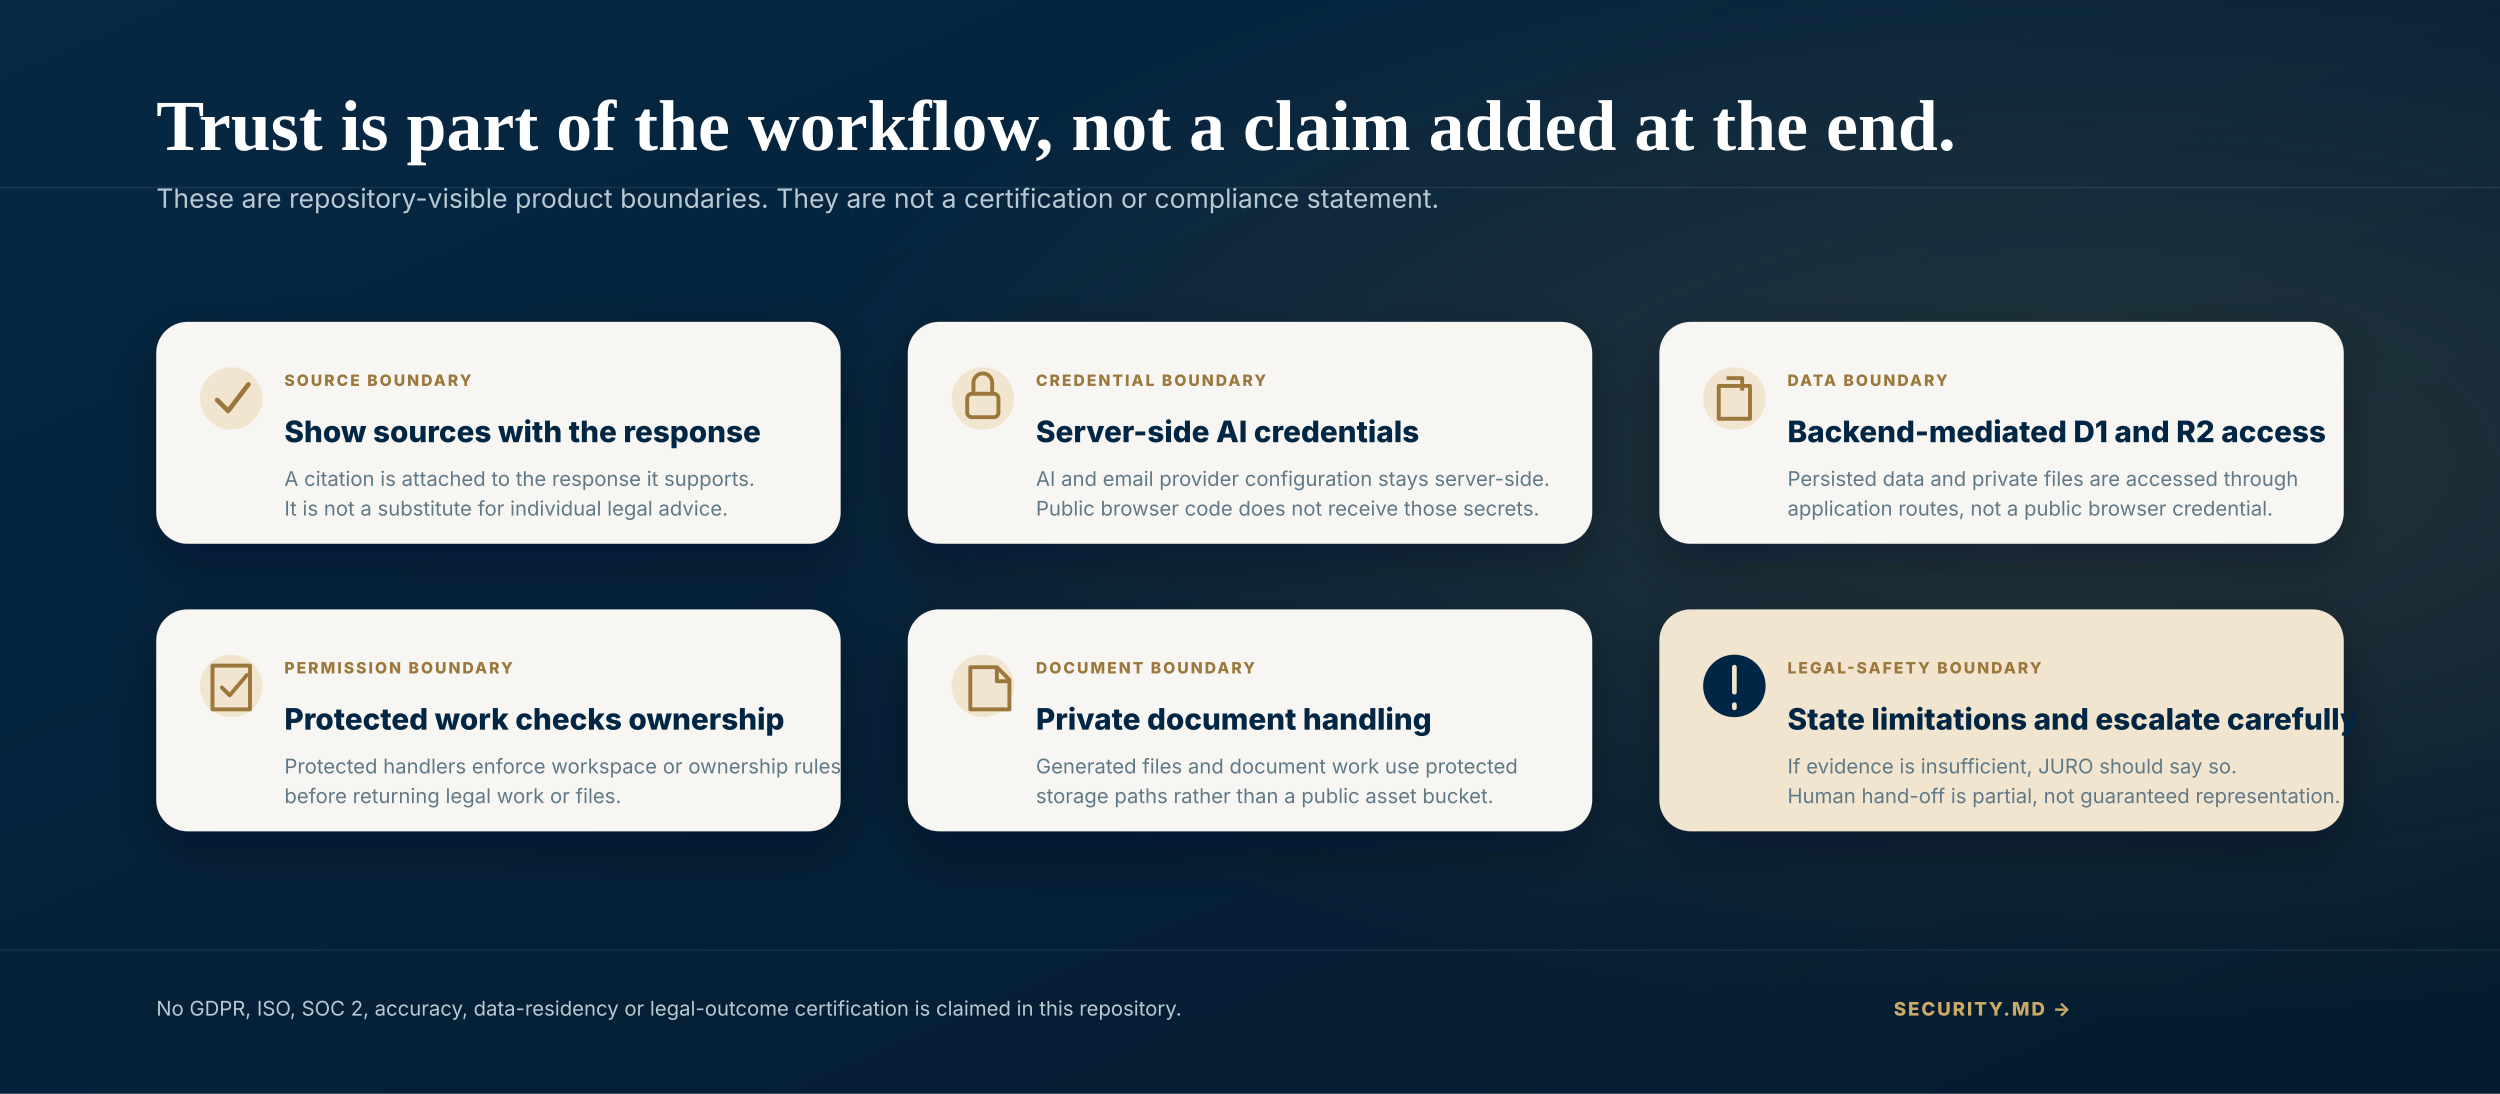
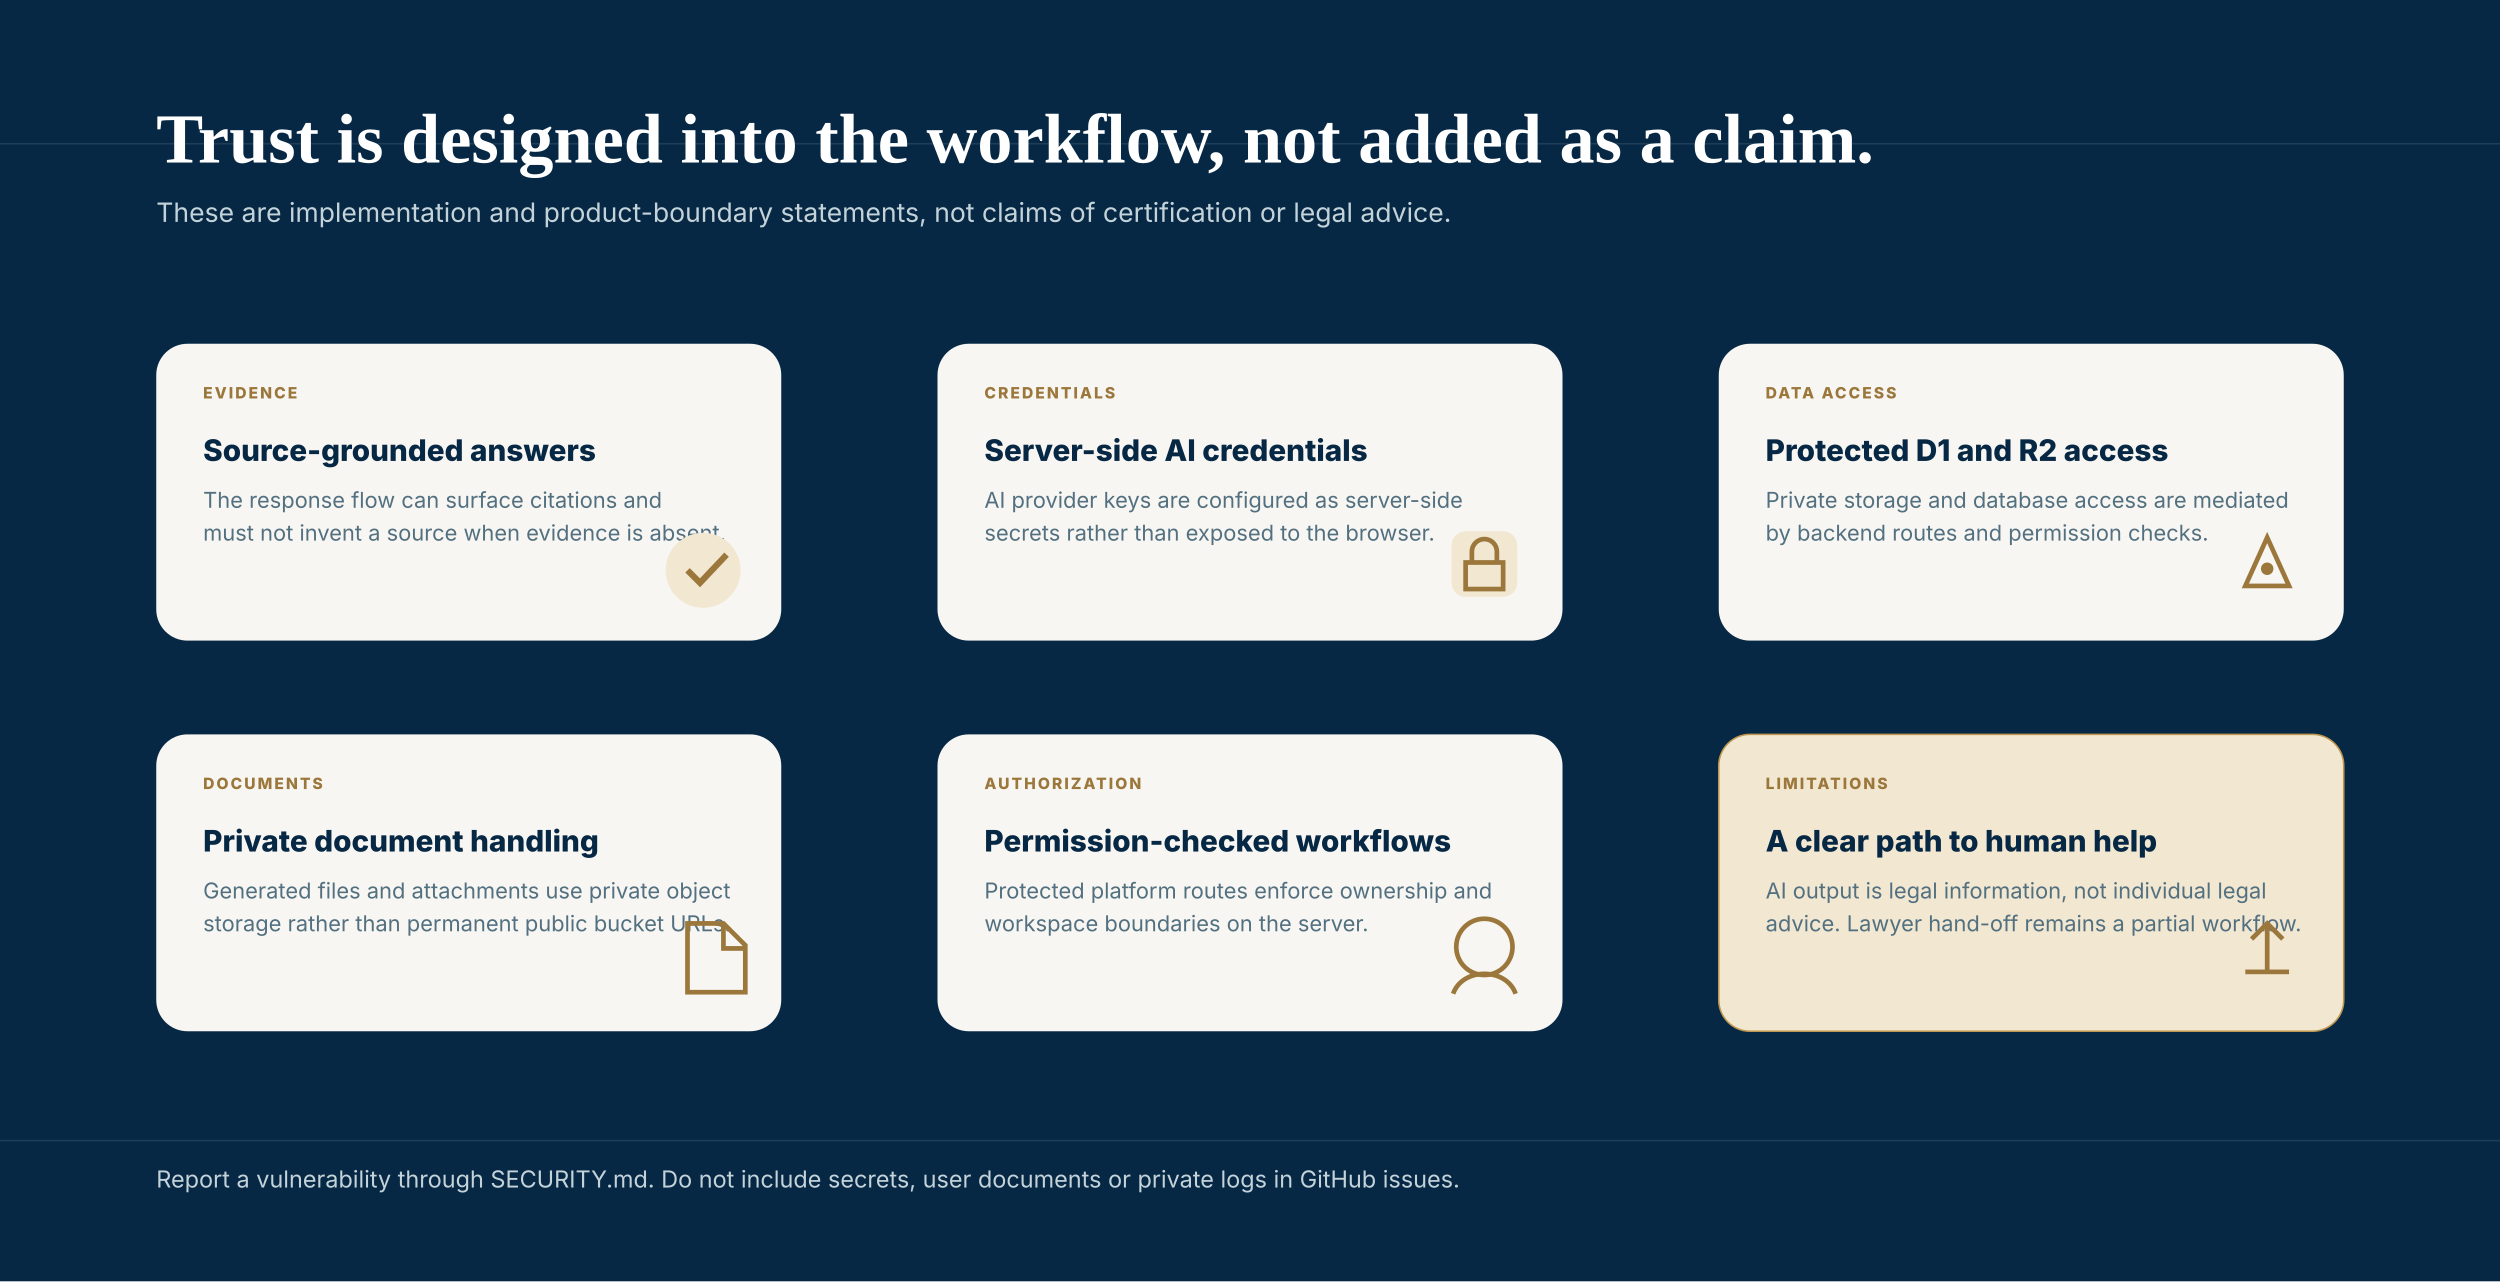
- <svg xmlns="http://www.w3.org/2000/svg" width="1600" height="700" viewBox="0 0 1600 700" role="img" aria-labelledby="title desc">
+ <svg xmlns="http://www.w3.org/2000/svg" width="1600" height="820" viewBox="0 0 1600 820" role="img" aria-labelledby="title desc">
  <defs>
-     <linearGradient id="bg" x1="0" y1="0" x2="1" y2="1">
-       <stop stop-color="#062844" />
-       <stop offset="1" stop-color="#031b2e" />
-     </linearGradient>
-     <radialGradient id="glow" cx="83%" cy="42%" r="52%">
-       <stop stop-color="#BE974F" stop-opacity=".18" />
-       <stop offset="1" stop-color="#BE974F" stop-opacity="0" />
-     </radialGradient>
-     <filter id="shadow" x="-15%" y="-15%" width="140%" height="150%">
-       <feDropShadow dx="0" dy="12" stdDeviation="16" flood-color="#000d18" flood-opacity=".35" />
-     </filter>
-     <style>.ui{font-family:Inter,Manrope,Arial,sans-serif}.serif{font-family:Georgia,'Times New Roman',serif}.h{fill:#fff;font-size:46px;font-weight:700}.copy{fill:#b9c9d2;font-size:17px}.tag{fill:#9b773b;font-size:10px;font-weight:800;letter-spacing:1.3px}.cardh{fill:#062844;font-size:19px;font-weight:800}.body{fill:#607987;font-size:13px}.foot{fill:#b9c9d2;font-size:13px}</style>
+     <style>
+       .ui { font-family: Inter, Manrope, Arial, sans-serif; }
+       .serif { font-family: Georgia, "Times New Roman", serif; }
+       .h { fill: #fff; font-size: 45px; font-weight: 700; }
+       .sub { fill: #c4d3da; font-size: 17px; }
+       .title { fill: #062844; font-size: 19px; font-weight: 800; }
+       .copy { fill: #527080; font-size: 14px; }
+       .tag { fill: #9b773b; font-size: 10px; font-weight: 800; letter-spacing: 1.3px; }
+     </style>
  </defs>
-   <rect width="1600" height="700" fill="url(#bg)" />
-   <rect width="1600" height="700" fill="url(#glow)" />
-   <path d="M0 120H1600M0 608H1600" stroke="#dce6ed" stroke-opacity=".08" />
+   <rect width="1600" height="820" fill="#062844" />
+   <path d="M0 92H1600M0 730H1600" stroke="#fff" stroke-opacity=".1" />
  <g class="ui">
-     <text x="100" y="96" class="h serif">Trust is part of the workflow, not a claim added at the end.</text>
-     <text x="100" y="133" class="copy">These are repository-visible product boundaries. They are not a certification or compliance statement.</text>
+     <text x="100" y="104" class="h serif">Trust is designed into the workflow, not added as a claim.</text>
+     <text x="100" y="142" class="sub">These are implementation and product-boundary statements, not claims of certification or legal advice.</text>
  </g>
-   <g class="ui" filter="url(#shadow)">
-     <g transform="translate(100 206)">
-       <rect width="438" height="142" rx="20" fill="#f8f6f2" />
-       <circle cx="48" cy="49" r="20" fill="#f1e5cf" />
-       <path d="M39 50l7 7 13-17" fill="none" stroke="#9b773b" stroke-width="3" stroke-linecap="round" stroke-linejoin="round" />
-       <text x="82" y="41" class="tag">SOURCE BOUNDARY</text>
-       <text x="82" y="77" class="cardh">Show sources with the response</text>
-       <text x="82" y="105" class="body">A citation is attached to the response it supports.</text>
-       <text x="82" y="124" class="body">It is not a substitute for individual legal advice.</text>
+   <g class="ui">
+     <g transform="translate(100 220)">
+       <rect width="400" height="190" rx="20" fill="#f8f6f2" />
+       <text x="30" y="35" class="tag">EVIDENCE</text>
+       <text x="30" y="75" class="title">Source-grounded answers</text>
+       <text x="30" y="105" class="copy">The response flow can surface citations and</text>
+       <text x="30" y="126" class="copy">must not invent a source when evidence is absent.</text>
+       <circle cx="350" cy="145" r="24" fill="#f2e7d1" />
+       <path d="M340 145L348 153L365 135" fill="none" stroke="#9b773b" stroke-width="4" />
    </g>
-     <g transform="translate(581 206)">
-       <rect width="438" height="142" rx="20" fill="#f8f6f2" />
-       <circle cx="48" cy="49" r="20" fill="#f1e5cf" />
-       <rect x="38" y="46" width="20" height="15" rx="3" fill="none" stroke="#9b773b" stroke-width="2.5" />
-       <path d="M42 46v-7a6 6 0 0 1 12 0v7" fill="none" stroke="#9b773b" stroke-width="2.5" />
-       <text x="82" y="41" class="tag">CREDENTIAL BOUNDARY</text>
-       <text x="82" y="77" class="cardh">Server-side AI credentials</text>
-       <text x="82" y="105" class="body">AI and email provider configuration stays server-side.</text>
-       <text x="82" y="124" class="body">Public browser code does not receive those secrets.</text>
+     <g transform="translate(600 220)">
+       <rect width="400" height="190" rx="20" fill="#f8f6f2" />
+       <text x="30" y="35" class="tag">CREDENTIALS</text>
+       <text x="30" y="75" class="title">Server-side AI credentials</text>
+       <text x="30" y="105" class="copy">AI provider keys are configured as server-side</text>
+       <text x="30" y="126" class="copy">secrets rather than exposed to the browser.</text>
+       <rect x="329" y="120" width="42" height="42" rx="9" fill="#f2e7d1" />
+       <path d="M342 140V133A8 8 0 0 1 358 133V140M338 140H362V157H338Z" fill="none" stroke="#9b773b" stroke-width="3" />
    </g>
-     <g transform="translate(1062 206)">
-       <rect width="438" height="142" rx="20" fill="#f8f6f2" />
-       <circle cx="48" cy="49" r="20" fill="#f1e5cf" />
-       <path d="M38 41h20v21H38zM43 36h10v8" fill="none" stroke="#9b773b" stroke-width="2.5" stroke-linejoin="round" />
-       <text x="82" y="41" class="tag">DATA BOUNDARY</text>
-       <text x="82" y="77" class="cardh">Backend-mediated D1 and R2 access</text>
-       <text x="82" y="105" class="body">Persisted data and private files are accessed through</text>
-       <text x="82" y="124" class="body">application routes, not a public browser credential.</text>
+     <g transform="translate(1100 220)">
+       <rect width="400" height="190" rx="20" fill="#f8f6f2" />
+       <text x="30" y="35" class="tag">DATA ACCESS</text>
+       <text x="30" y="75" class="title">Protected D1 and R2 access</text>
+       <text x="30" y="105" class="copy">Private storage and database access are mediated</text>
+       <text x="30" y="126" class="copy">by backend routes and permission checks.</text>
+       <path d="M337 155L351 124L365 155Z" fill="none" stroke="#9b773b" stroke-width="3" />
+       <circle cx="351" cy="144" r="4" fill="#9b773b" />
    </g>
-     <g transform="translate(100 390)">
-       <rect width="438" height="142" rx="20" fill="#f8f6f2" />
-       <circle cx="48" cy="49" r="20" fill="#f1e5cf" />
-       <path d="M42 50l5 5 11-13M36 36h24v28H36z" fill="none" stroke="#9b773b" stroke-width="2.5" stroke-linecap="round" stroke-linejoin="round" />
-       <text x="82" y="41" class="tag">PERMISSION BOUNDARY</text>
-       <text x="82" y="77" class="cardh">Protected work checks ownership</text>
-       <text x="82" y="105" class="body">Protected handlers enforce workspace or ownership rules</text>
-       <text x="82" y="124" class="body">before returning legal work or files.</text>
+     <g transform="translate(100 470)">
+       <rect width="400" height="190" rx="20" fill="#f8f6f2" />
+       <text x="30" y="35" class="tag">DOCUMENTS</text>
+       <text x="30" y="75" class="title">Private document handling</text>
+       <text x="30" y="105" class="copy">Generated files and attachments use private object</text>
+       <text x="30" y="126" class="copy">storage rather than permanent public bucket URLs.</text>
+       <path d="M340 121H363L377 135V165H340Z M363 121V137H377" fill="none" stroke="#9b773b" stroke-width="3" />
    </g>
-     <g transform="translate(581 390)">
-       <rect width="438" height="142" rx="20" fill="#f8f6f2" />
-       <circle cx="48" cy="49" r="20" fill="#f1e5cf" />
-       <path d="M40 37h17l8 8v19H40zM57 37v9h8" fill="none" stroke="#9b773b" stroke-width="2.5" stroke-linejoin="round" />
-       <text x="82" y="41" class="tag">DOCUMENT BOUNDARY</text>
-       <text x="82" y="77" class="cardh">Private document handling</text>
-       <text x="82" y="105" class="body">Generated files and document work use protected</text>
-       <text x="82" y="124" class="body">storage paths rather than a public asset bucket.</text>
+     <g transform="translate(600 470)">
+       <rect width="400" height="190" rx="20" fill="#f8f6f2" />
+       <text x="30" y="35" class="tag">AUTHORIZATION</text>
+       <text x="30" y="75" class="title">Permission-checked workflows</text>
+       <text x="30" y="105" class="copy">Protected platform routes enforce ownership and</text>
+       <text x="30" y="126" class="copy">workspace boundaries on the server.</text>
+       <circle cx="350" cy="136" r="18" fill="none" stroke="#9b773b" stroke-width="3" />
+       <path d="M330 166C336 149 364 149 370 166" fill="none" stroke="#9b773b" stroke-width="3" />
    </g>
-     <g transform="translate(1062 390)">
-       <rect width="438" height="142" rx="20" fill="#f1e5cf" />
-       <circle cx="48" cy="49" r="20" fill="#062844" />
-       <path d="M48 37v16M48 61v2" fill="none" stroke="#f1e5cf" stroke-width="3" stroke-linecap="round" />
-       <text x="82" y="41" class="tag">LEGAL-SAFETY BOUNDARY</text>
-       <text x="82" y="77" class="cardh">State limitations and escalate carefully</text>
-       <text x="82" y="105" class="body">If evidence is insufficient, JURO should say so.</text>
-       <text x="82" y="124" class="body">Human hand-off is partial, not guaranteed representation.</text>
+     <g transform="translate(1100 470)">
+       <rect width="400" height="190" rx="20" fill="#f2e7d1" stroke="#BE974F" />
+       <text x="30" y="35" class="tag">LIMITATIONS</text>
+       <text x="30" y="75" class="title">A clear path to human help</text>
+       <text x="30" y="105" class="copy">AI output is legal information, not individual legal</text>
+       <text x="30" y="126" class="copy">advice. Lawyer hand-off remains a partial workflow.</text>
+       <path d="M337 152H365M351 121V152M341 131L351 121L361 131" fill="none" stroke="#9b773b" stroke-width="3" />
    </g>
  </g>
-   <g class="ui">
-     <text x="100" y="650" class="foot">No GDPR, ISO, SOC 2, accuracy, data-residency or legal-outcome certification is claimed in this repository.</text>
-     <text x="1212" y="650" fill="#caa866" font-size="12" font-weight="800" letter-spacing="1.2">SECURITY.MD →</text>
-   </g>
+   <text x="100" y="760" class="ui" fill="#c4d3da" font-size="15">Report a vulnerability through SECURITY.md. Do not include secrets, user documents or private logs in GitHub issues.</text>
</svg>
